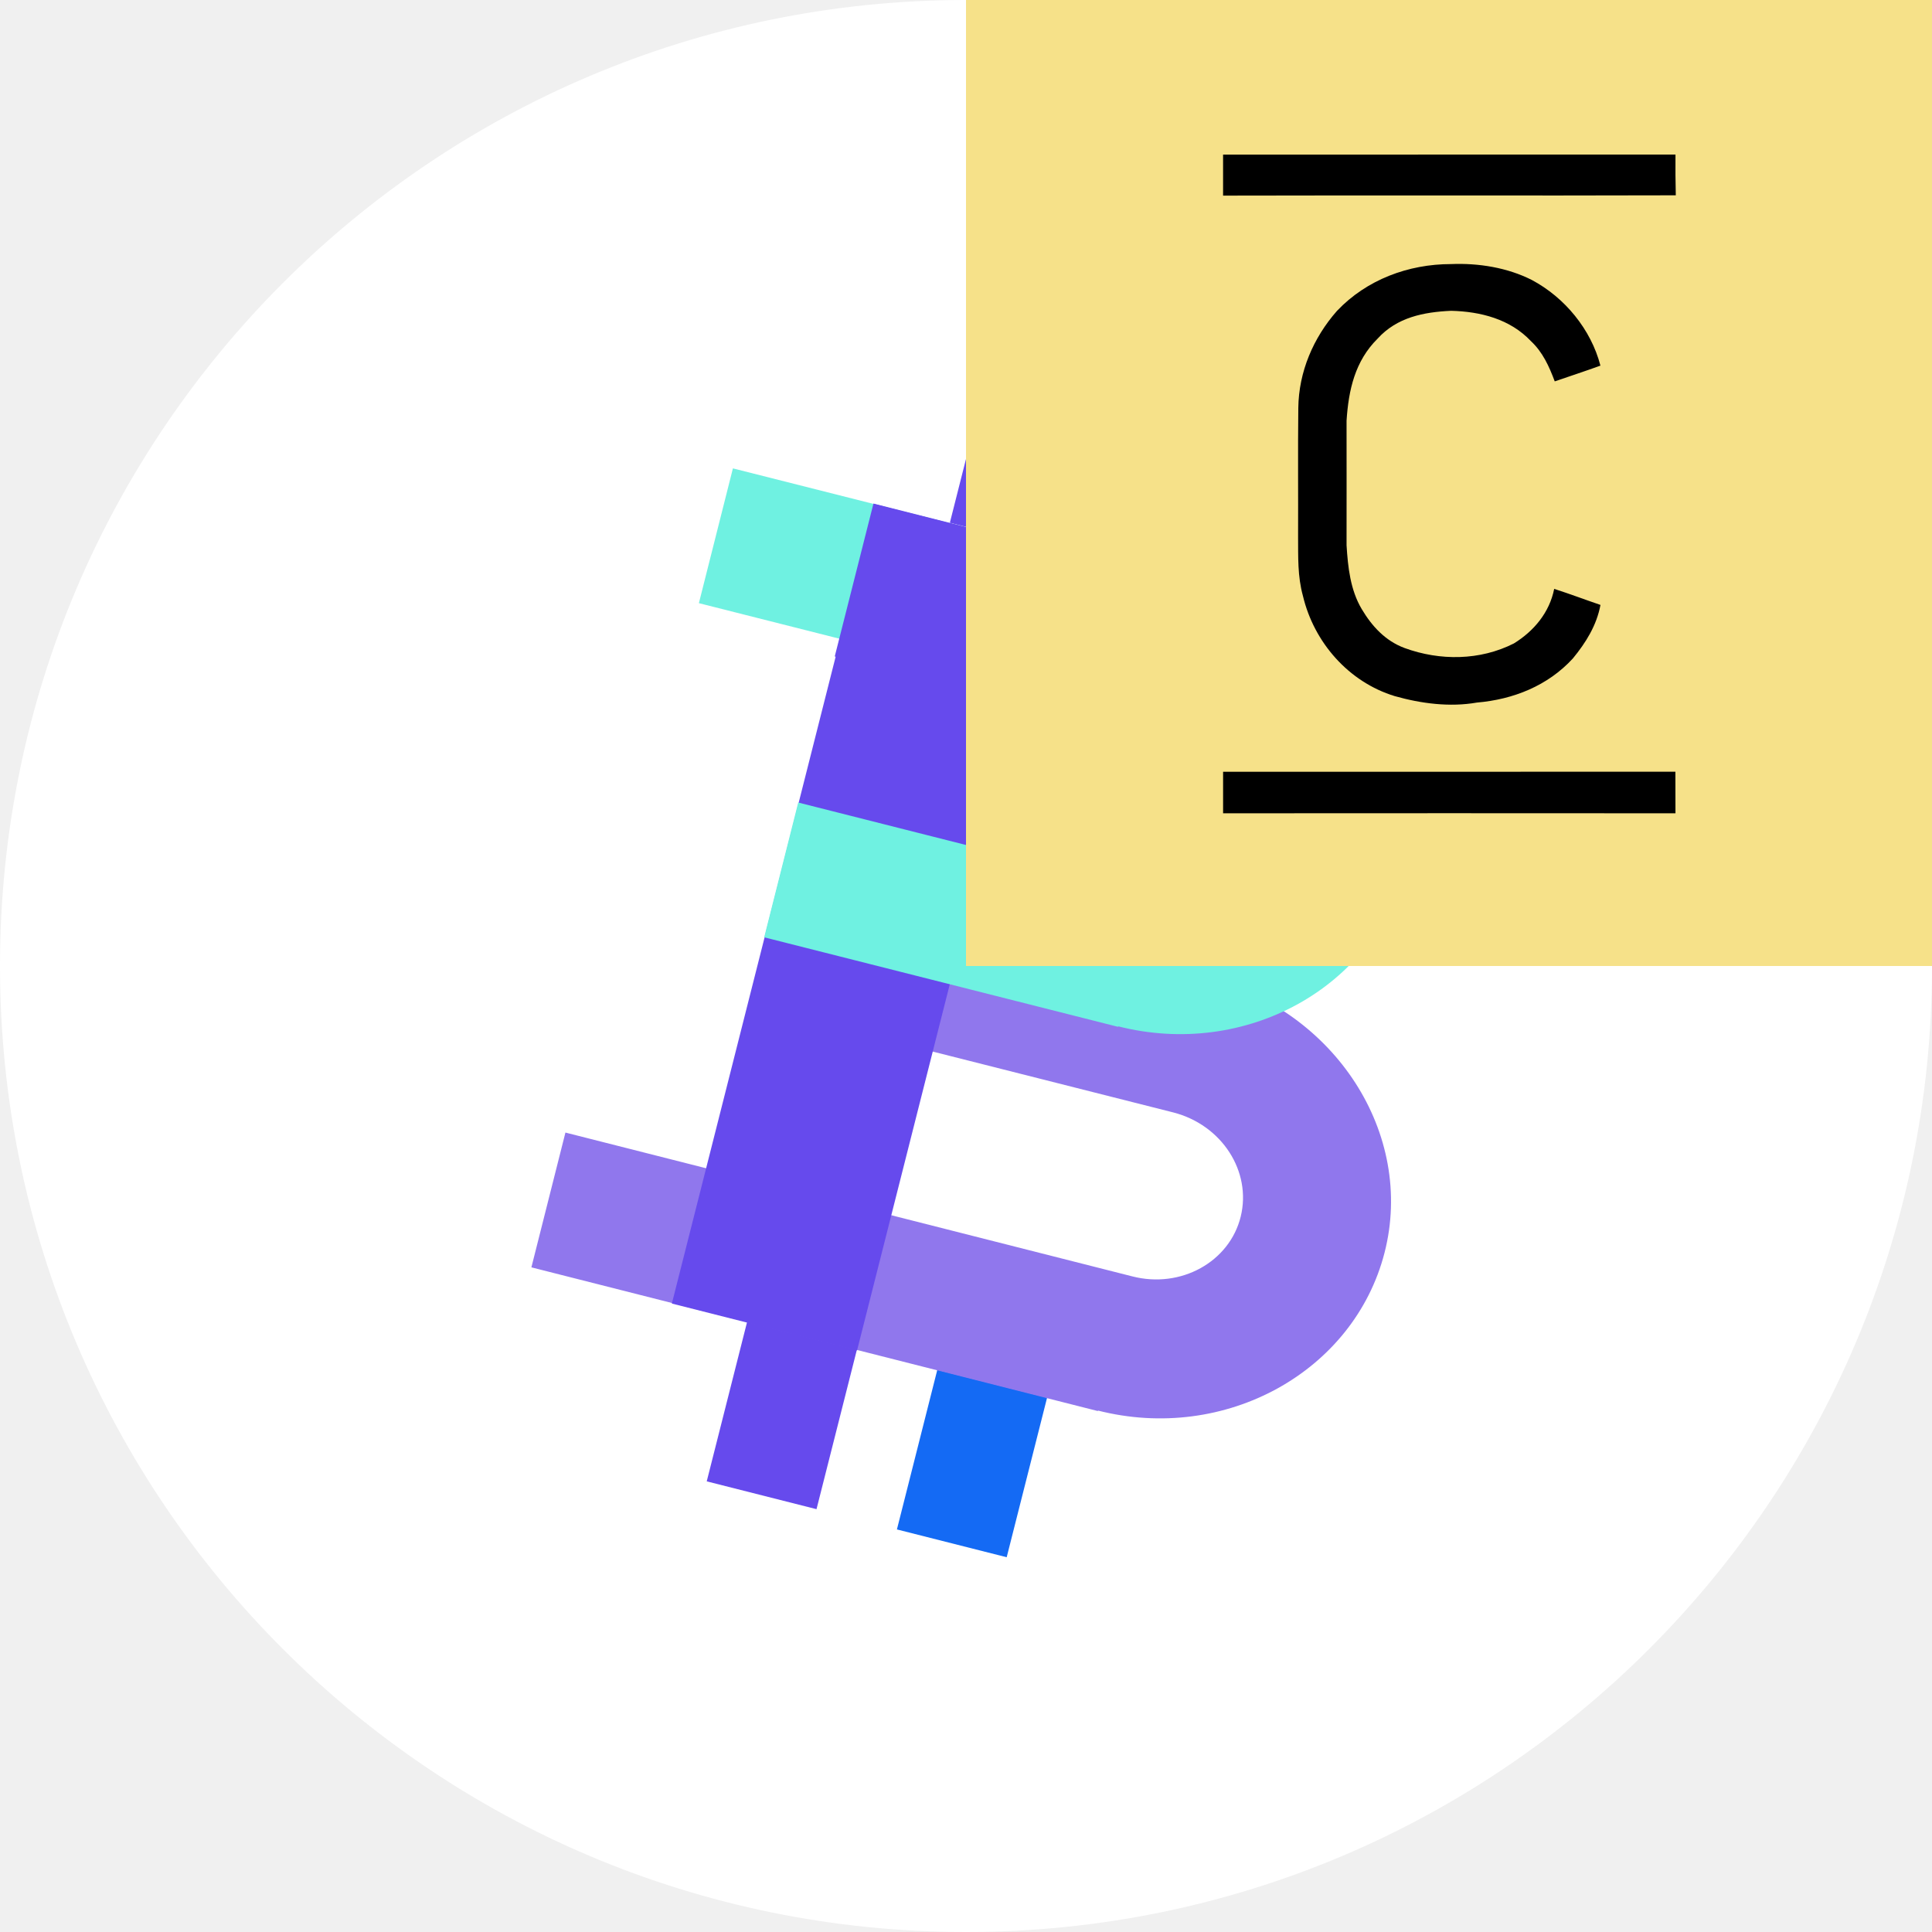
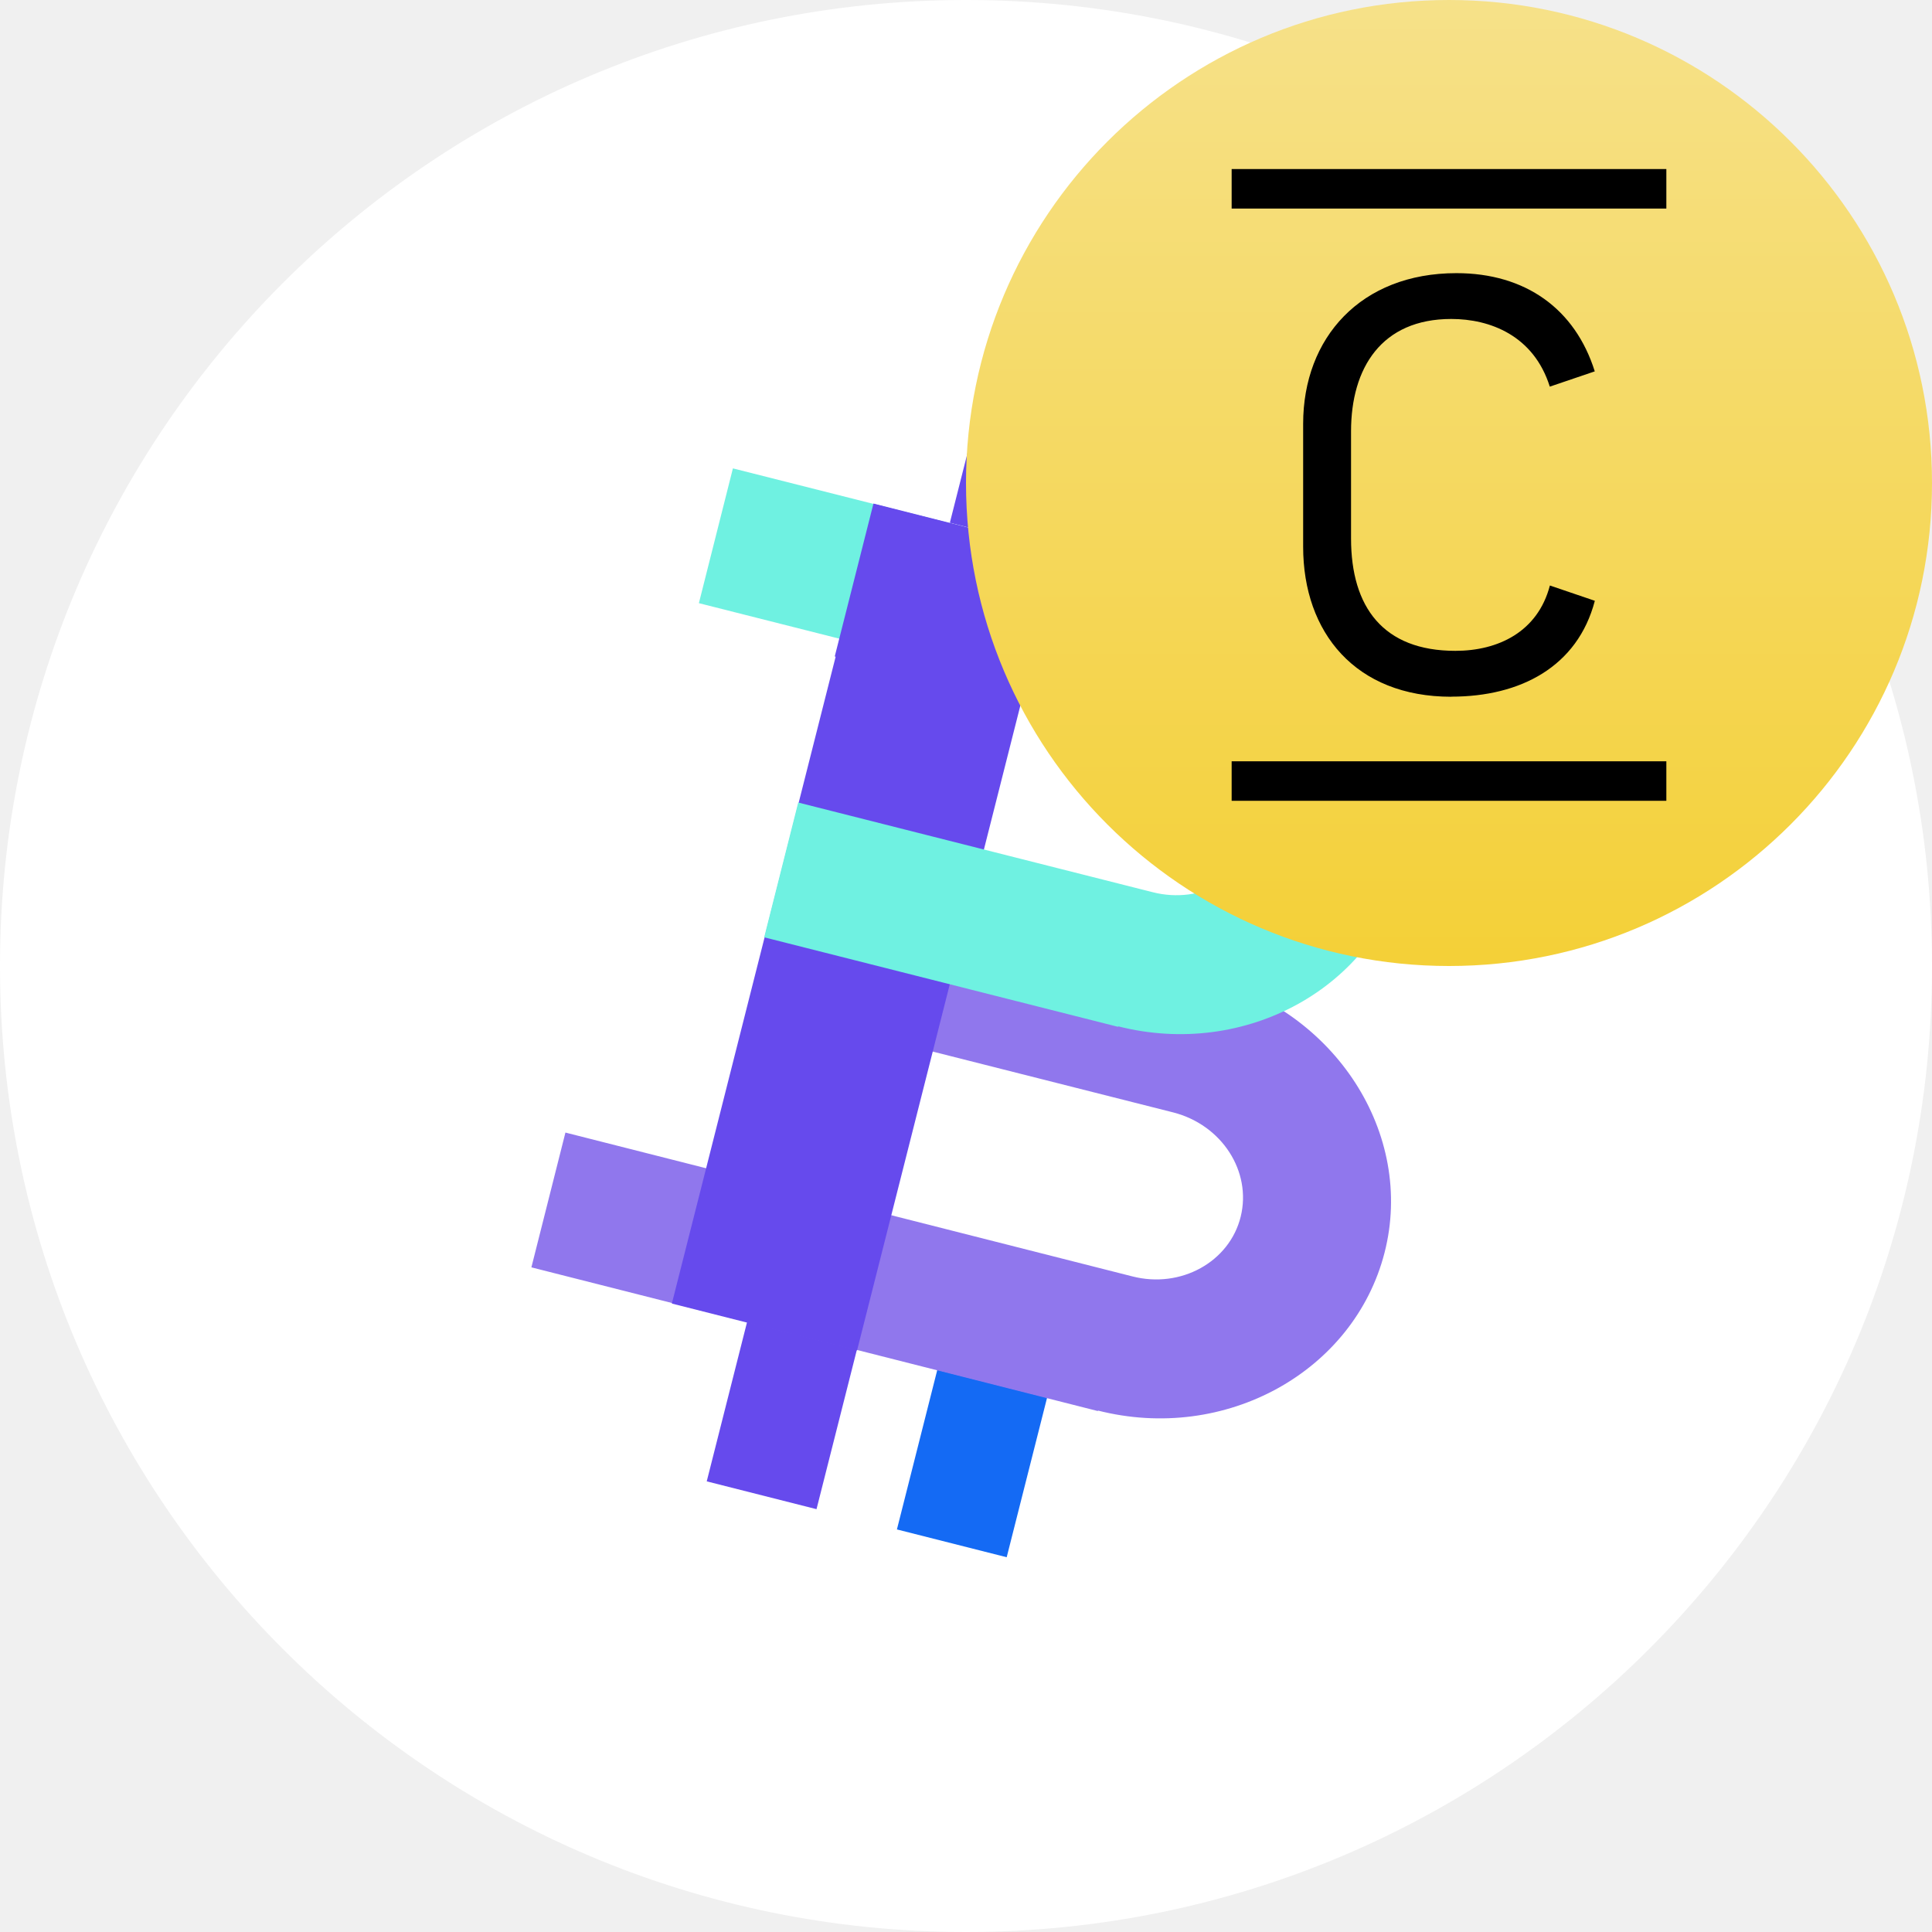
<svg xmlns="http://www.w3.org/2000/svg" viewBox="0 0 128 128">
  <circle cx="64" cy="64" r="64" fill="#FFF" />
  <path fill="#664AED" d="M56.774 89.41 49.5 87.57l-2.677 10.574 7.273 1.842z" />
  <path fill="#146AF4" d="m69.373 92.597-7.274-1.843-2.676 10.575 7.273 1.842zm16.053-63.48-7.273-1.84-2.678 10.575 7.273 1.842z" />
  <path fill="#664AED" d="m72.88 25.902-7.273-1.841-2.677 10.574 7.273 1.842z" />
  <path fill="#9077ED" d="m72.763 93.493-37.557-9.528 2.255-8.93 37.559 9.529c3.221.828 6.443-.966 7.18-3.959.736-2.991-1.243-6.075-4.465-6.903l-23.473-5.938 2.255-8.929 23.474 5.937C88.46 66.935 93.753 75.128 91.728 83c-2.025 7.87-10.54 12.611-19.01 10.448z" />
  <path fill="#664AED" d="M70.193 36.509 57.923 33.4l-13.41 52.964 12.27 3.106z" />
  <path fill="#6FF1E1" d="m74.103 68.037-23.474-5.938 2.255-8.929 23.474 5.938c3.222.828 6.444-.966 7.18-3.959.737-2.992-1.243-6.075-4.465-6.904l-32.77-8.284 2.254-8.93 32.771 8.285c8.47 2.164 13.762 10.356 11.737 18.226-2.025 7.871-10.54 12.612-19.009 10.449z" />
  <path fill="#664AED" d="m70.139 36.47-12.27-3.108-2.565 10.13 12.27 3.106z" />
-   <path fill="#F6E189" d="M64 0h64v64H64z" />
-   <path d="M81.033 10.243c9.99-.006 19.982-.003 29.972-.003-.006.902-.003 1.8.02 2.7-9.996.03-19.997-.006-29.993.02a432 432 0 0 1 0-2.717m15.11 7.253c1.81-.074 3.72.23 5.345 1.053 2.182 1.16 3.925 3.277 4.545 5.675-1.004.364-2.017.696-3.026 1.043-.375-.995-.788-1.928-1.581-2.67-1.38-1.46-3.335-1.957-5.283-2.006-1.826.083-3.592.433-4.87 1.843-1.502 1.485-1.928 3.405-2.059 5.442 0 2.75.006 5.498 0 8.249.089 1.445.25 2.96 1.004 4.227.68 1.143 1.568 2.11 2.842 2.582 2.344.856 4.995.834 7.239-.304 1.331-.82 2.361-2.054 2.671-3.615 1.03.33 2.042.714 3.066 1.063-.253 1.357-.967 2.498-1.829 3.547-1.658 1.807-3.945 2.717-6.36 2.922-1.797.315-3.695.065-5.438-.427-3.055-.93-5.354-3.558-6.085-6.639-.361-1.305-.312-2.585-.321-3.925.011-2.845-.017-5.69.014-8.531.029-2.389.993-4.645 2.56-6.425 1.966-2.074 4.733-3.104 7.566-3.104m-15.11 33.636c9.99 0 19.98.003 29.967-.003q.01 1.377.005 2.754c-9.989-.009-19.982-.006-29.971 0q-.005-1.378 0-2.751" />
+   <path fill="url(#_concrete)" d="M64 128c35.346 0 64-28.654 64-64S99.346 0 64 0 0 28.654 0 64s28.654 64 64 64" transform="translate(64)scale(.5)" />
+   <path d="M96.159 46.155c4.578 0 8.36-1.987 9.503-6.351l-2.978-1.013c-.803 3.078-3.436 4.329-6.262 4.329-4.772 0-6.912-2.885-6.912-7.447v-7.094c0-4.208 2.022-7.447 6.642-7.447 2.557 0 5.459 1.09 6.526 4.484l2.979-1.012c-1.296-4.13-4.58-6.507-9.165-6.507-6.338 0-10.155 4.286-10.155 9.979v8.148c0 5.693 3.477 9.937 9.81 9.937z" />
+   <path fill-rule="evenodd" d="M81.6 11.2h28.8v2.618H81.6zm0 39.238h28.8v2.617H81.6z" clip-rule="evenodd" />
+   <defs transform="translate(64)scale(.5)">
+     <linearGradient id="_concrete" x1="64" x2="64" y1="0" y2="128" gradientUnits="userSpaceOnUse">
+       <stop stop-color="#F6E189" />
+       <stop offset="1" stop-color="#F4D037" />
+     </linearGradient>
+   </defs>
</svg>
